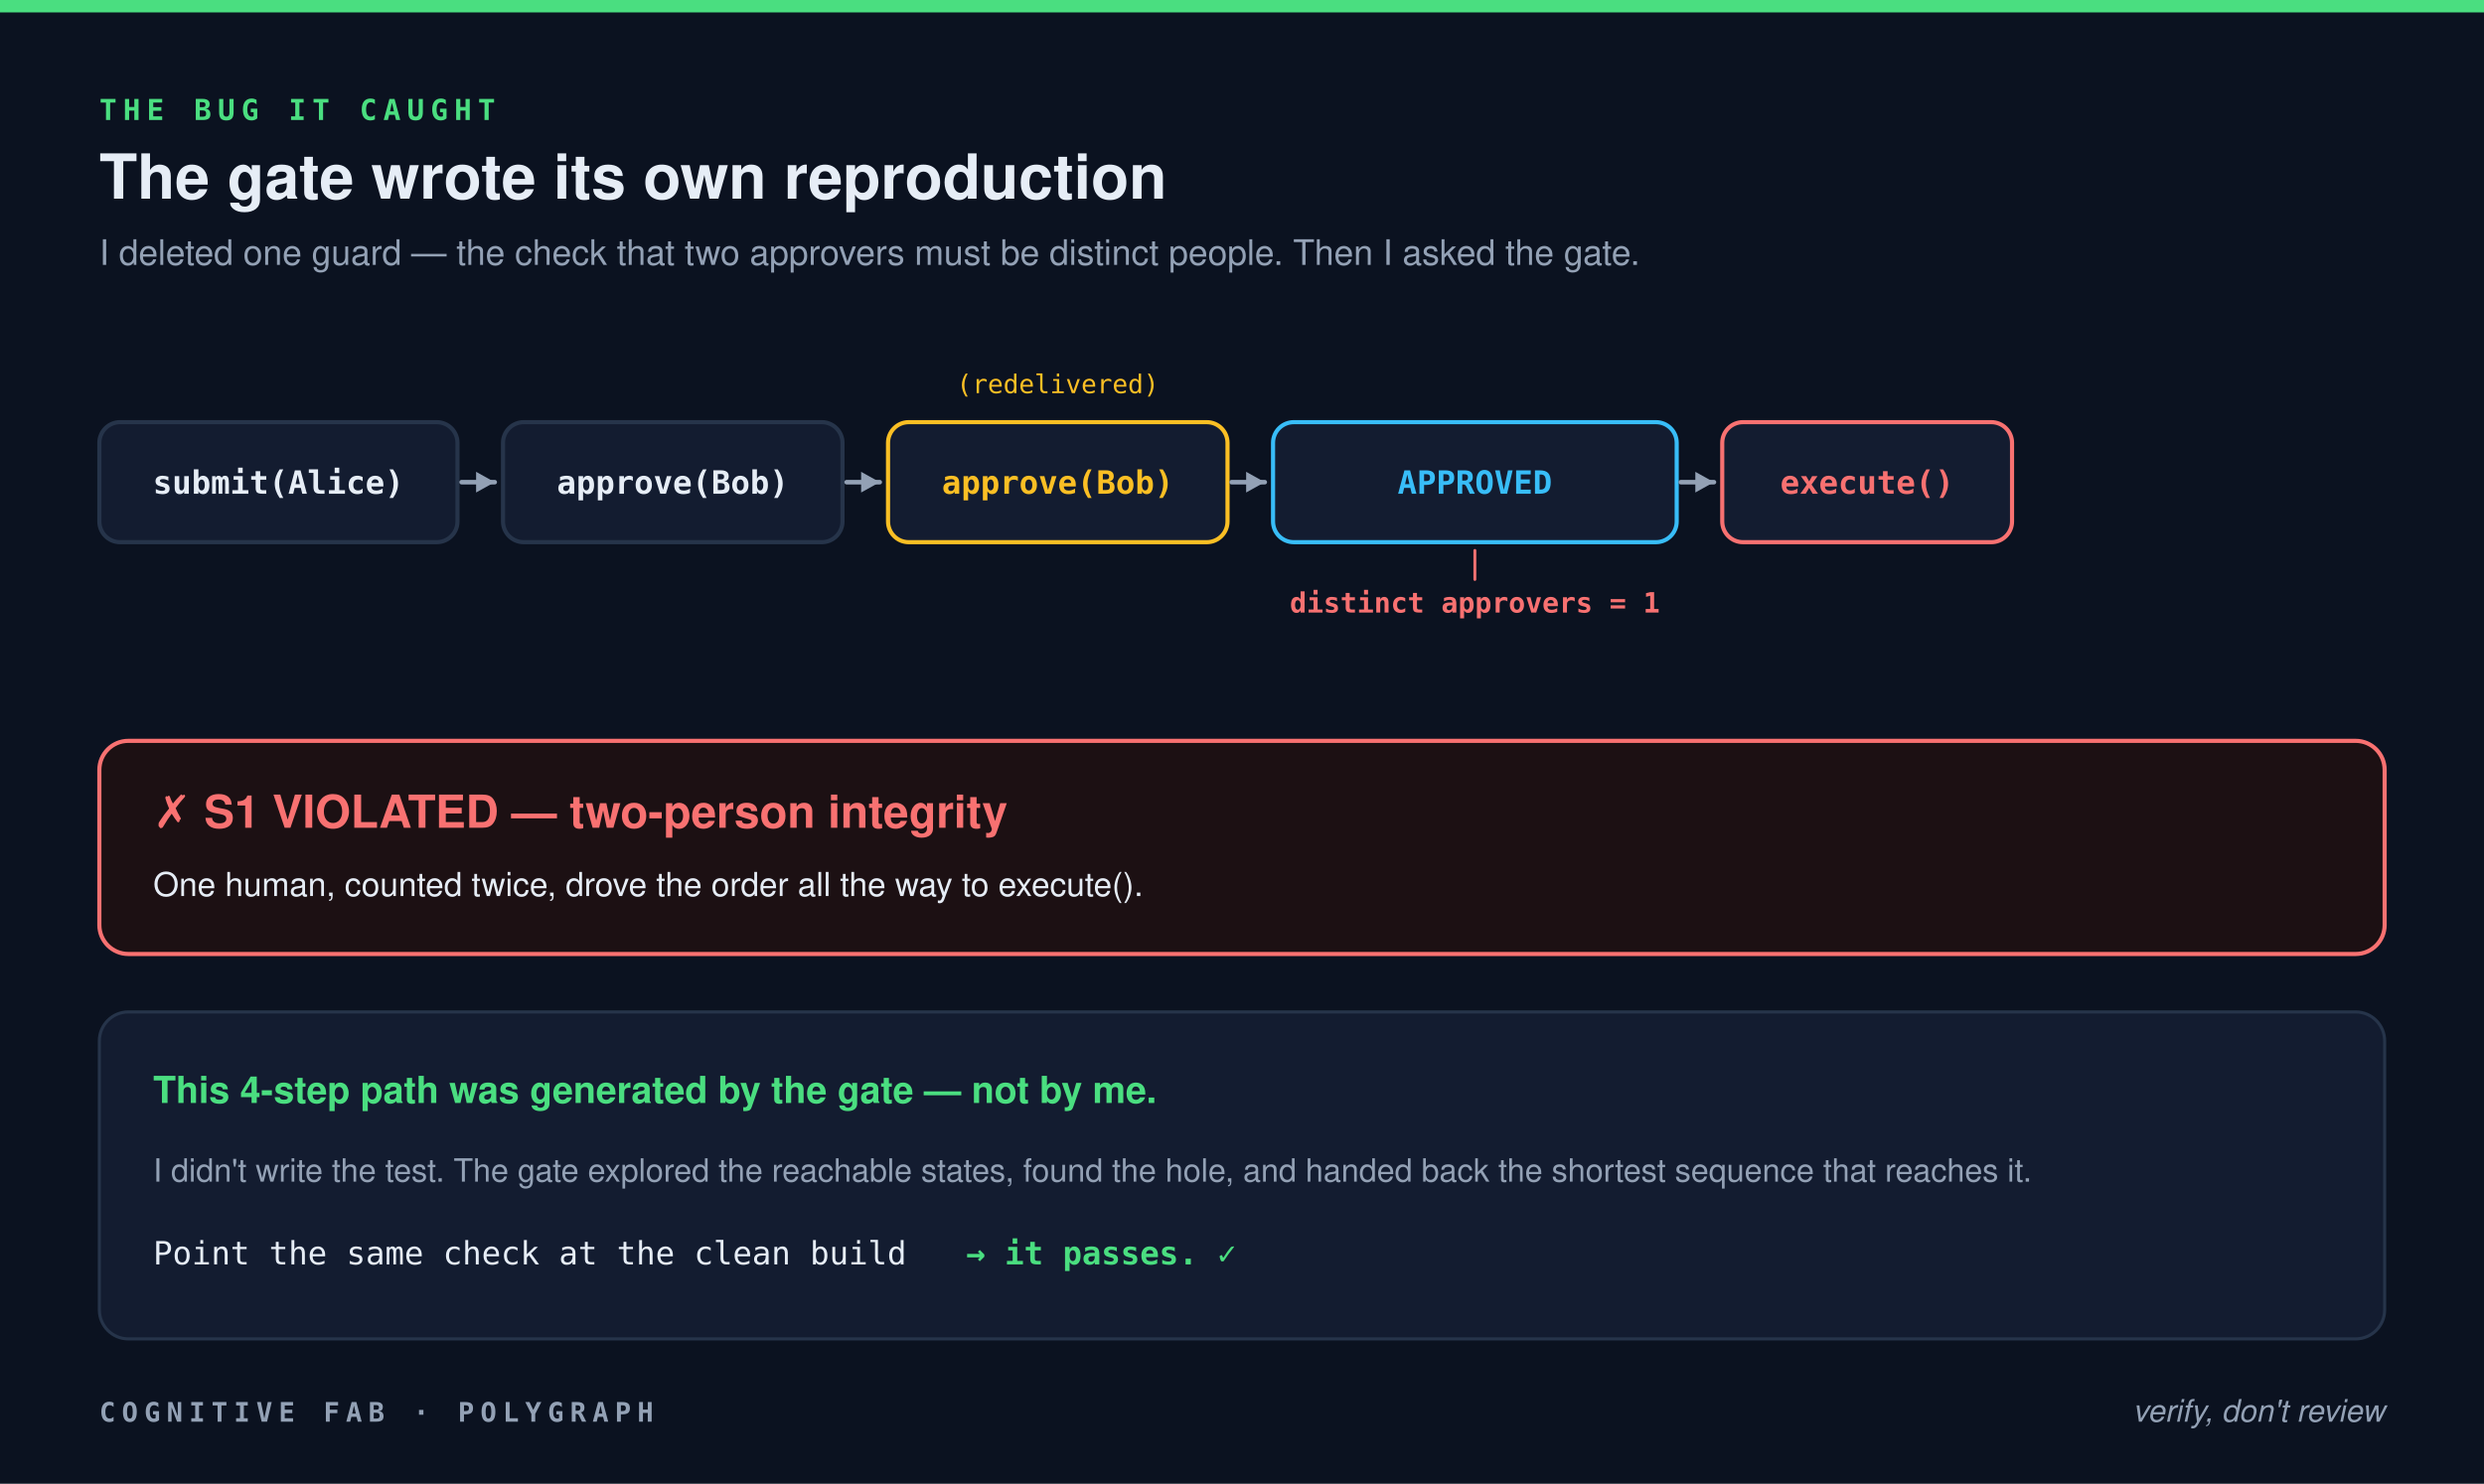
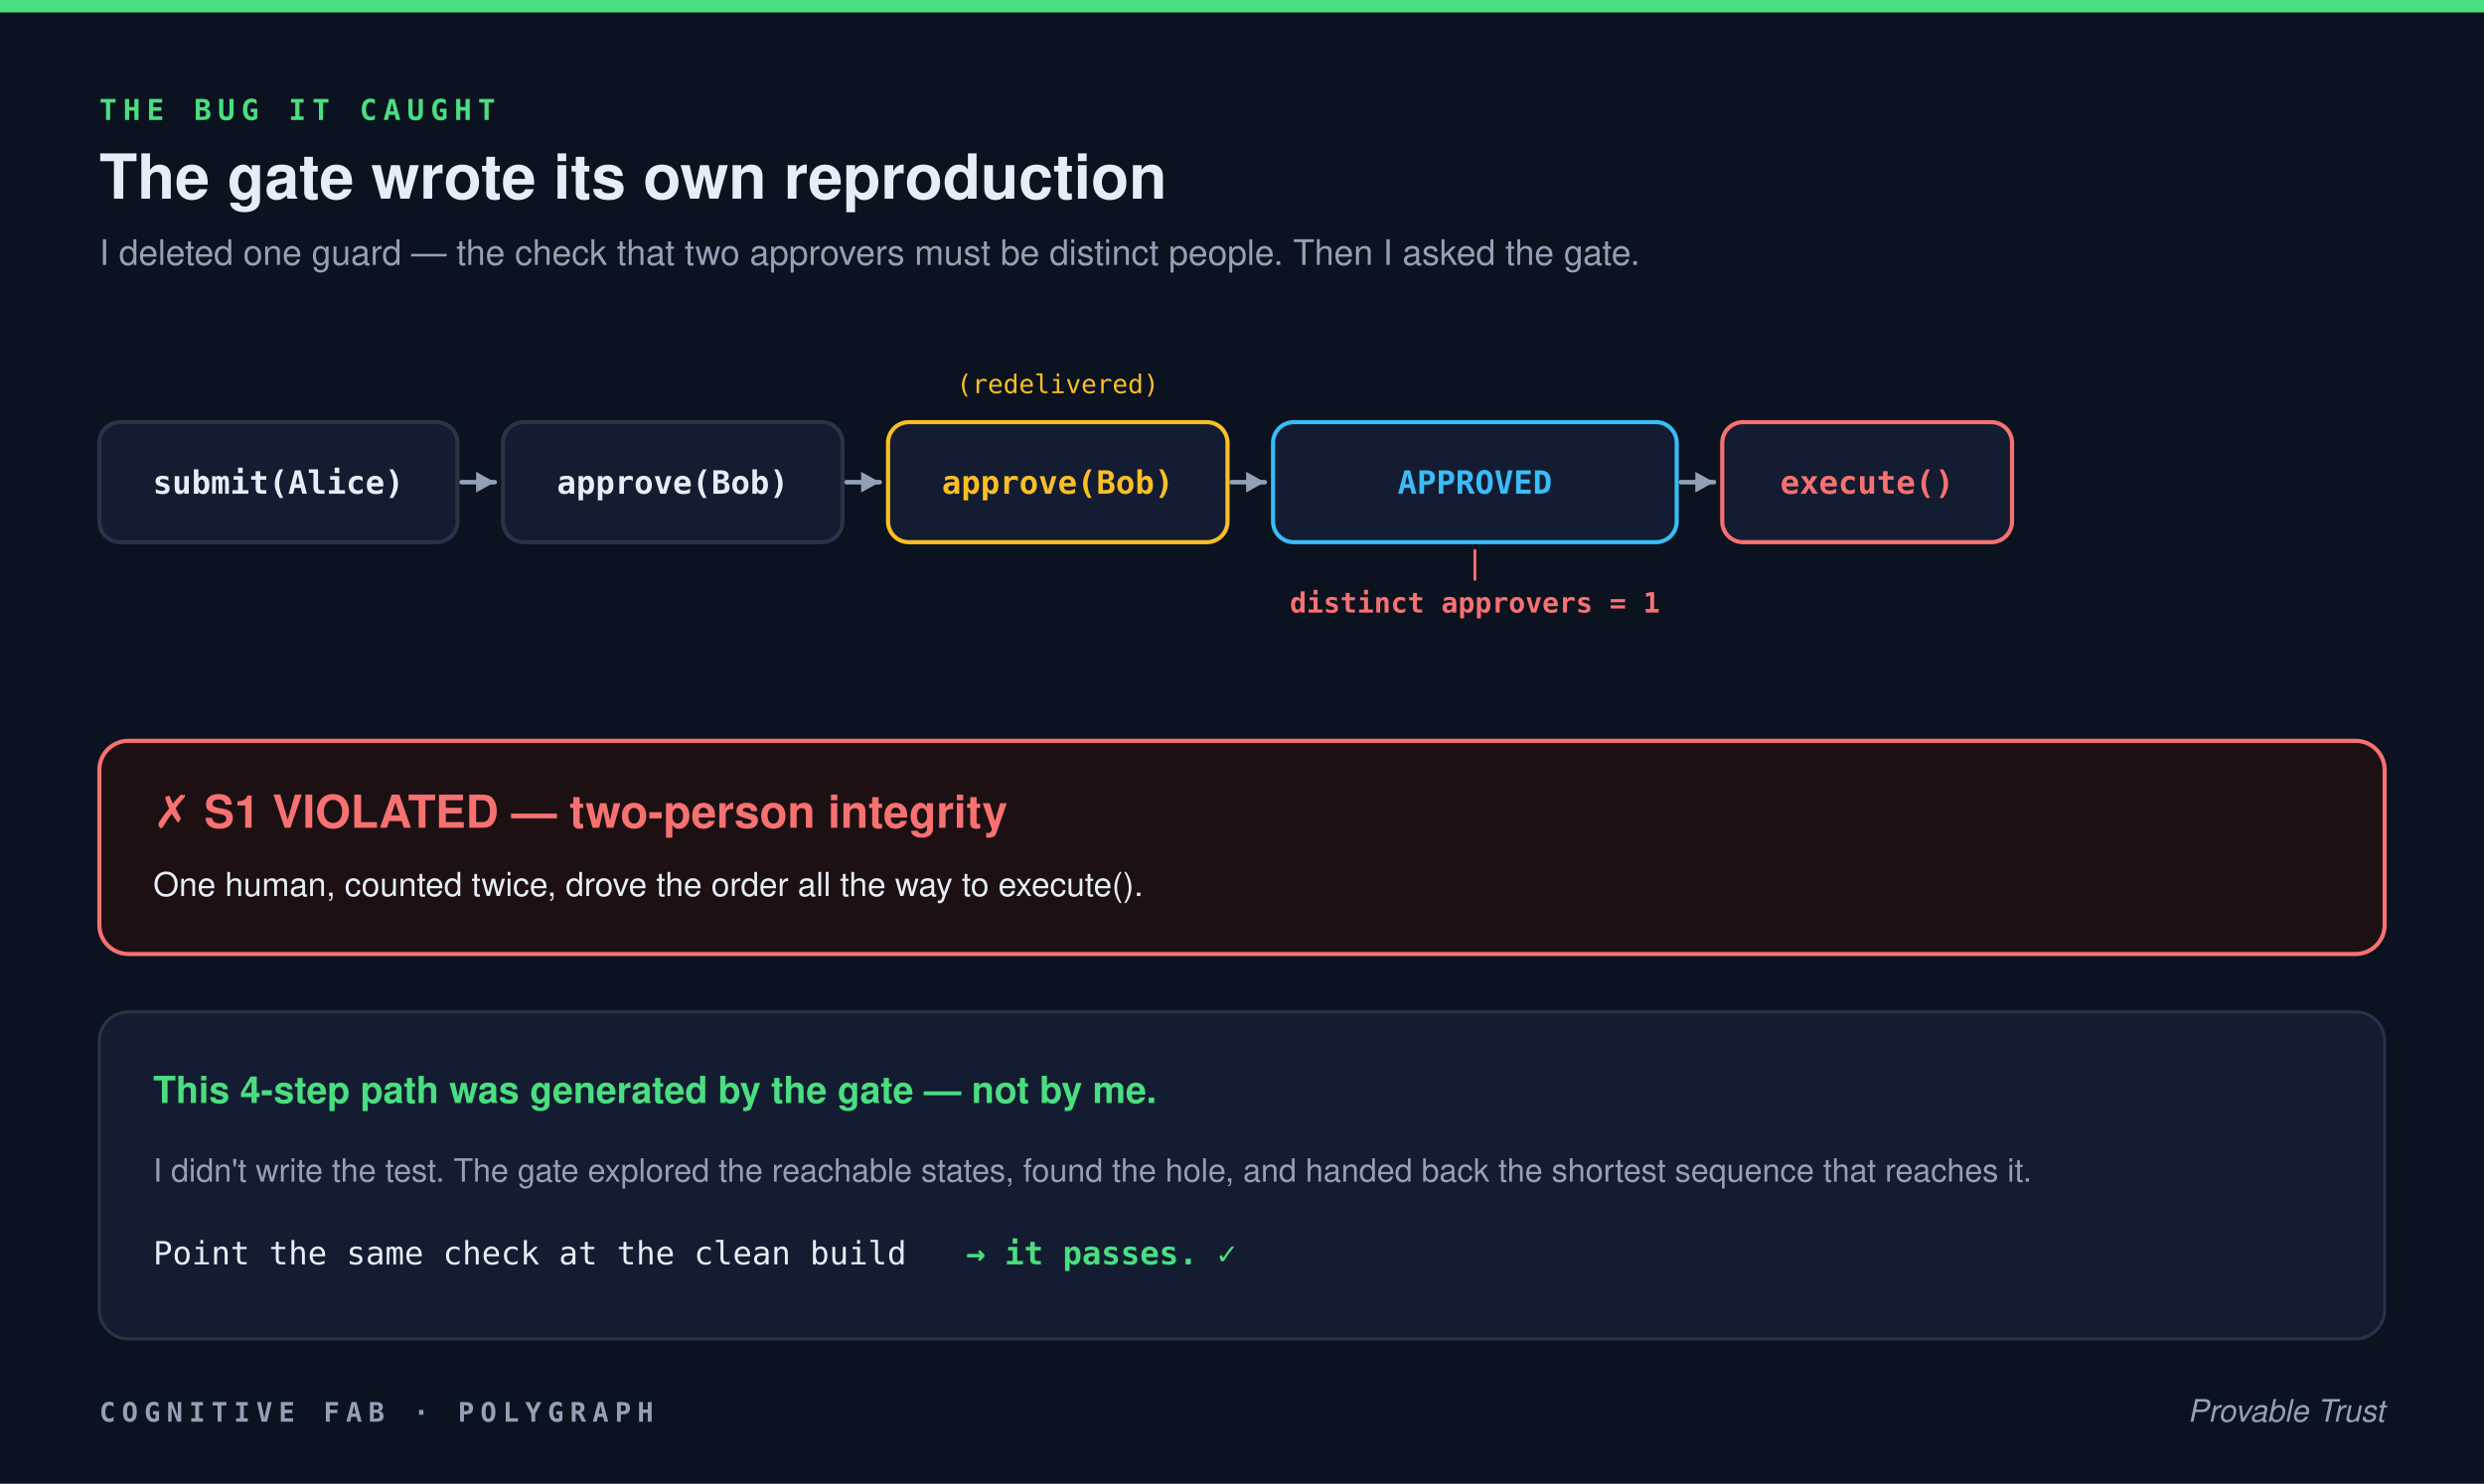
<svg xmlns="http://www.w3.org/2000/svg" width="1200" height="717" viewBox="0 0 1200 717">
  <rect width="1200" height="717" fill="#0b1220" />
  <rect x="0" y="0" width="1200" height="6" fill="#4ade80" />
  <text x="48" y="58" font-family="'DejaVu Sans Mono','Courier New', monospace" font-size="14" fill="#4ade80" font-weight="700" text-anchor="start" letter-spacing="3">THE BUG IT CAUGHT</text>
  <text x="48" y="96" font-family="Helvetica, Arial, sans-serif" font-size="30" fill="#e6edf6" font-weight="700" text-anchor="start">The gate wrote its own reproduction</text>
  <text x="48" y="128" font-family="Helvetica, Arial, sans-serif" font-size="17" fill="#93a1b5" font-weight="400" text-anchor="start">I deleted one guard — the check that two approvers must be distinct people. Then I asked the gate.</text>
  <text x="48" y="687" font-family="'DejaVu Sans Mono','Courier New', monospace" font-size="13" fill="#93a1b5" font-weight="700" text-anchor="start" letter-spacing="3">COGNITIVE FAB · POLYGRAPH</text>
-   <text x="1152" y="687" font-family="Helvetica, Arial, sans-serif" font-size="15" fill="#93a1b5" font-style="italic" text-anchor="end">verify, don't review</text>
+   <text x="1152" y="687" font-family="Helvetica, Arial, sans-serif" font-size="15" fill="#93a1b5" font-style="italic" text-anchor="end">Provable Trust</text>
  <rect x="48" y="204" width="173" height="58" rx="10" fill="#131c30" stroke="#26344a" stroke-width="2" />
  <text x="134.5" y="238.58" font-family="'DejaVu Sans Mono','Courier New', monospace" font-size="15.5" fill="#e6edf6" font-weight="700" text-anchor="middle">submit(Alice)</text>
  <line x1="223" y1="233" x2="239" y2="233" stroke="#93a1b5" stroke-width="2.2" stroke-linecap="round" />
  <polygon points="239,233 230,228 230,238" fill="#93a1b5" />
  <rect x="243" y="204" width="164" height="58" rx="10" fill="#131c30" stroke="#26344a" stroke-width="2" />
  <text x="325" y="238.58" font-family="'DejaVu Sans Mono','Courier New', monospace" font-size="15.5" fill="#e6edf6" font-weight="700" text-anchor="middle">approve(Bob)</text>
  <line x1="409" y1="233" x2="425" y2="233" stroke="#93a1b5" stroke-width="2.2" stroke-linecap="round" />
  <polygon points="425,233 416,228 416,238" fill="#93a1b5" />
  <rect x="429" y="204" width="164" height="58" rx="10" fill="#131c30" stroke="#fbbf24" stroke-width="2" />
  <text x="511" y="238.58" font-family="'DejaVu Sans Mono','Courier New', monospace" font-size="15.5" fill="#fbbf24" font-weight="700" text-anchor="middle">approve(Bob)</text>
  <text x="511" y="190" font-family="'DejaVu Sans Mono','Courier New', monospace" font-size="12.5" fill="#fbbf24" font-weight="400" text-anchor="middle">(redelivered)</text>
  <line x1="595" y1="233" x2="611" y2="233" stroke="#93a1b5" stroke-width="2.2" stroke-linecap="round" />
  <polygon points="611,233 602,228 602,238" fill="#93a1b5" />
  <rect x="615" y="204" width="195" height="58" rx="10" fill="#131c30" stroke="#38bdf8" stroke-width="2" />
  <text x="712.5" y="238.58" font-family="'DejaVu Sans Mono','Courier New', monospace" font-size="15.5" fill="#38bdf8" font-weight="700" text-anchor="middle">APPROVED</text>
  <line x1="712.5" y1="266" x2="712.5" y2="280" stroke="#f87171" stroke-width="1.4" stroke-linecap="round" />
  <text x="712.5" y="296" font-family="'DejaVu Sans Mono','Courier New', monospace" font-size="13.5" fill="#f87171" font-weight="700" text-anchor="middle">distinct approvers = 1</text>
  <line x1="812" y1="233" x2="828" y2="233" stroke="#93a1b5" stroke-width="2.2" stroke-linecap="round" />
  <polygon points="828,233 819,228 819,238" fill="#93a1b5" />
  <rect x="832" y="204" width="140" height="58" rx="10" fill="#131c30" stroke="#f87171" stroke-width="2" />
  <text x="902" y="238.58" font-family="'DejaVu Sans Mono','Courier New', monospace" font-size="15.5" fill="#f87171" font-weight="700" text-anchor="middle">execute()</text>
  <rect x="48" y="358" width="1104" height="103" rx="14" fill="#1c1013" stroke="#f87171" stroke-width="2" />
  <text x="74" y="400" font-family="Helvetica, Arial, sans-serif" font-size="22" fill="#f87171" font-weight="800" text-anchor="start">✗ S1 VIOLATED — two-person integrity</text>
  <text x="74" y="433" font-family="Helvetica, Arial, sans-serif" font-size="16" fill="#e6edf6" font-weight="400" text-anchor="start">One human, counted twice, drove the order all the way to execute().</text>
  <rect x="48" y="489" width="1104" height="158" rx="14" fill="#131c30" stroke="#26344a" stroke-width="1.5" />
  <text x="74" y="533" font-family="Helvetica, Arial, sans-serif" font-size="18" fill="#4ade80" font-weight="700" text-anchor="start">This 4-step path was generated by the gate — not by me.</text>
  <text x="74" y="571" font-family="Helvetica, Arial, sans-serif" font-size="15.5" fill="#93a1b5" font-weight="400" text-anchor="start">I didn't write the test. The gate explored the reachable states, found the hole, and handed back the shortest sequence that reaches it.</text>
  <text x="74" y="611" font-family="'DejaVu Sans Mono','Courier New', monospace" font-size="15.5" fill="#e6edf6" font-weight="400" text-anchor="start">Point the same check at the clean build</text>
  <text x="466.7" y="611" font-family="'DejaVu Sans Mono','Courier New', monospace" font-size="15.5" fill="#4ade80" font-weight="700" text-anchor="start">→  it passes.  ✓</text>
</svg>
